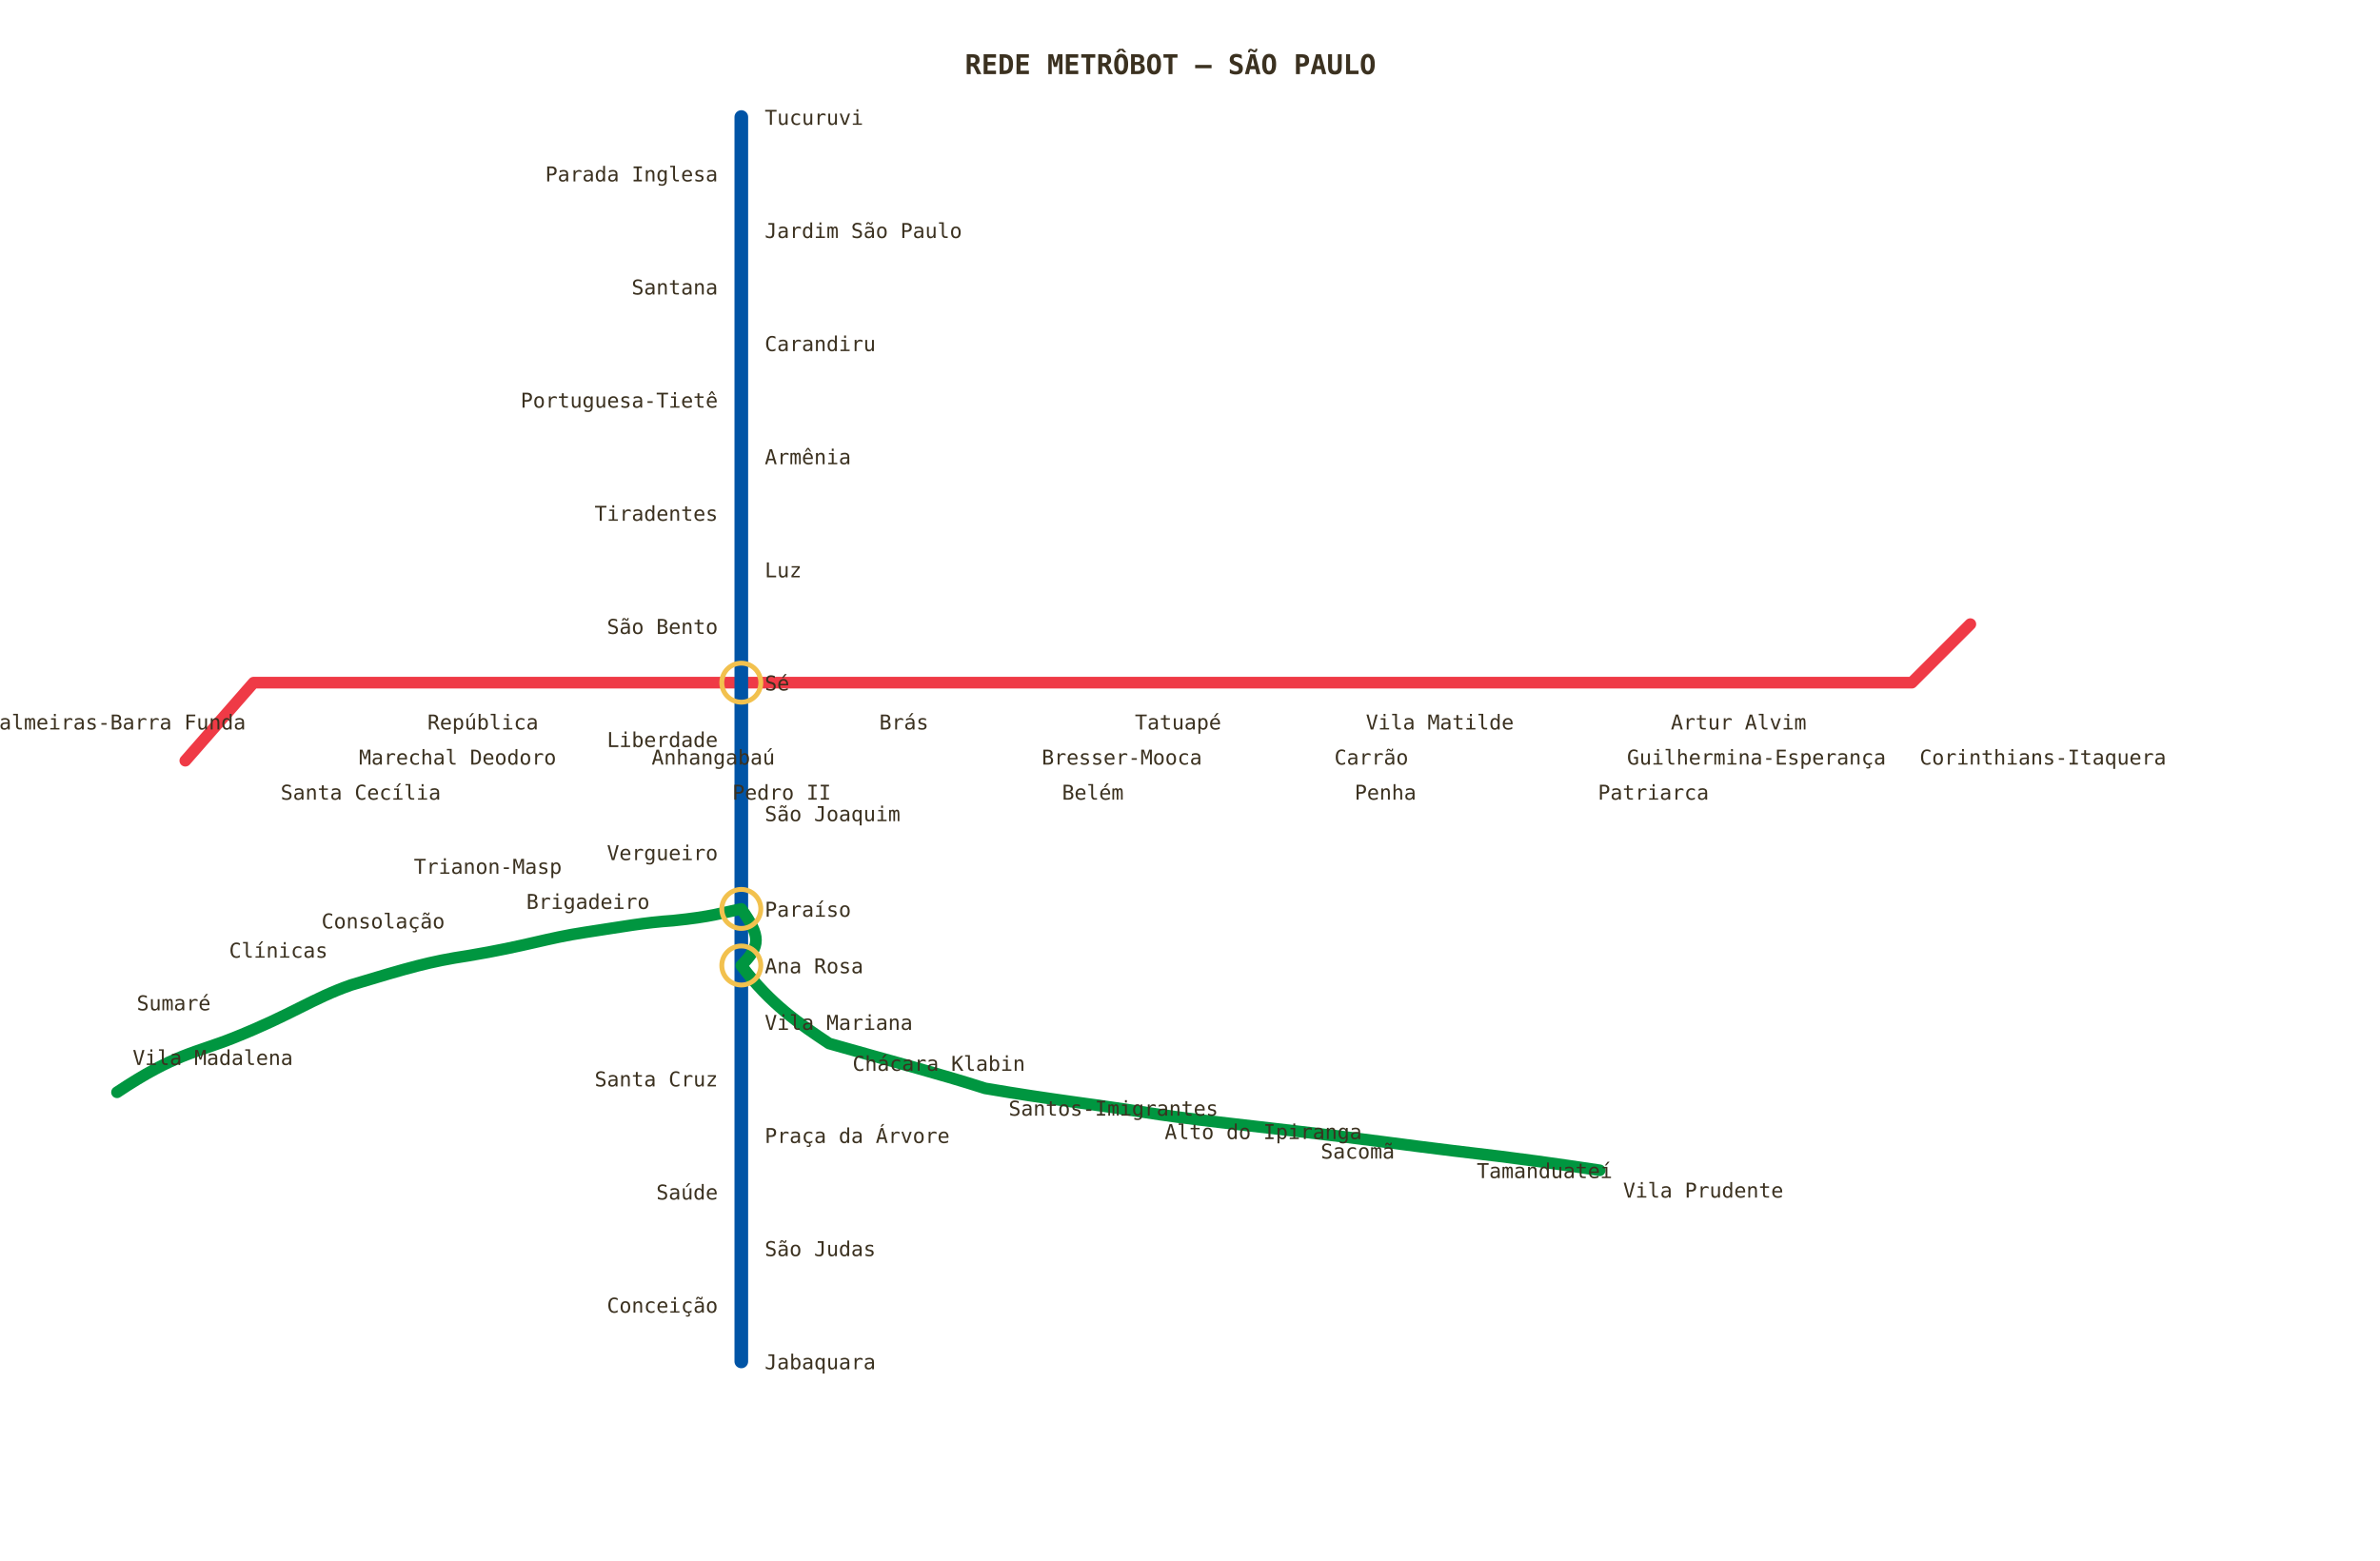
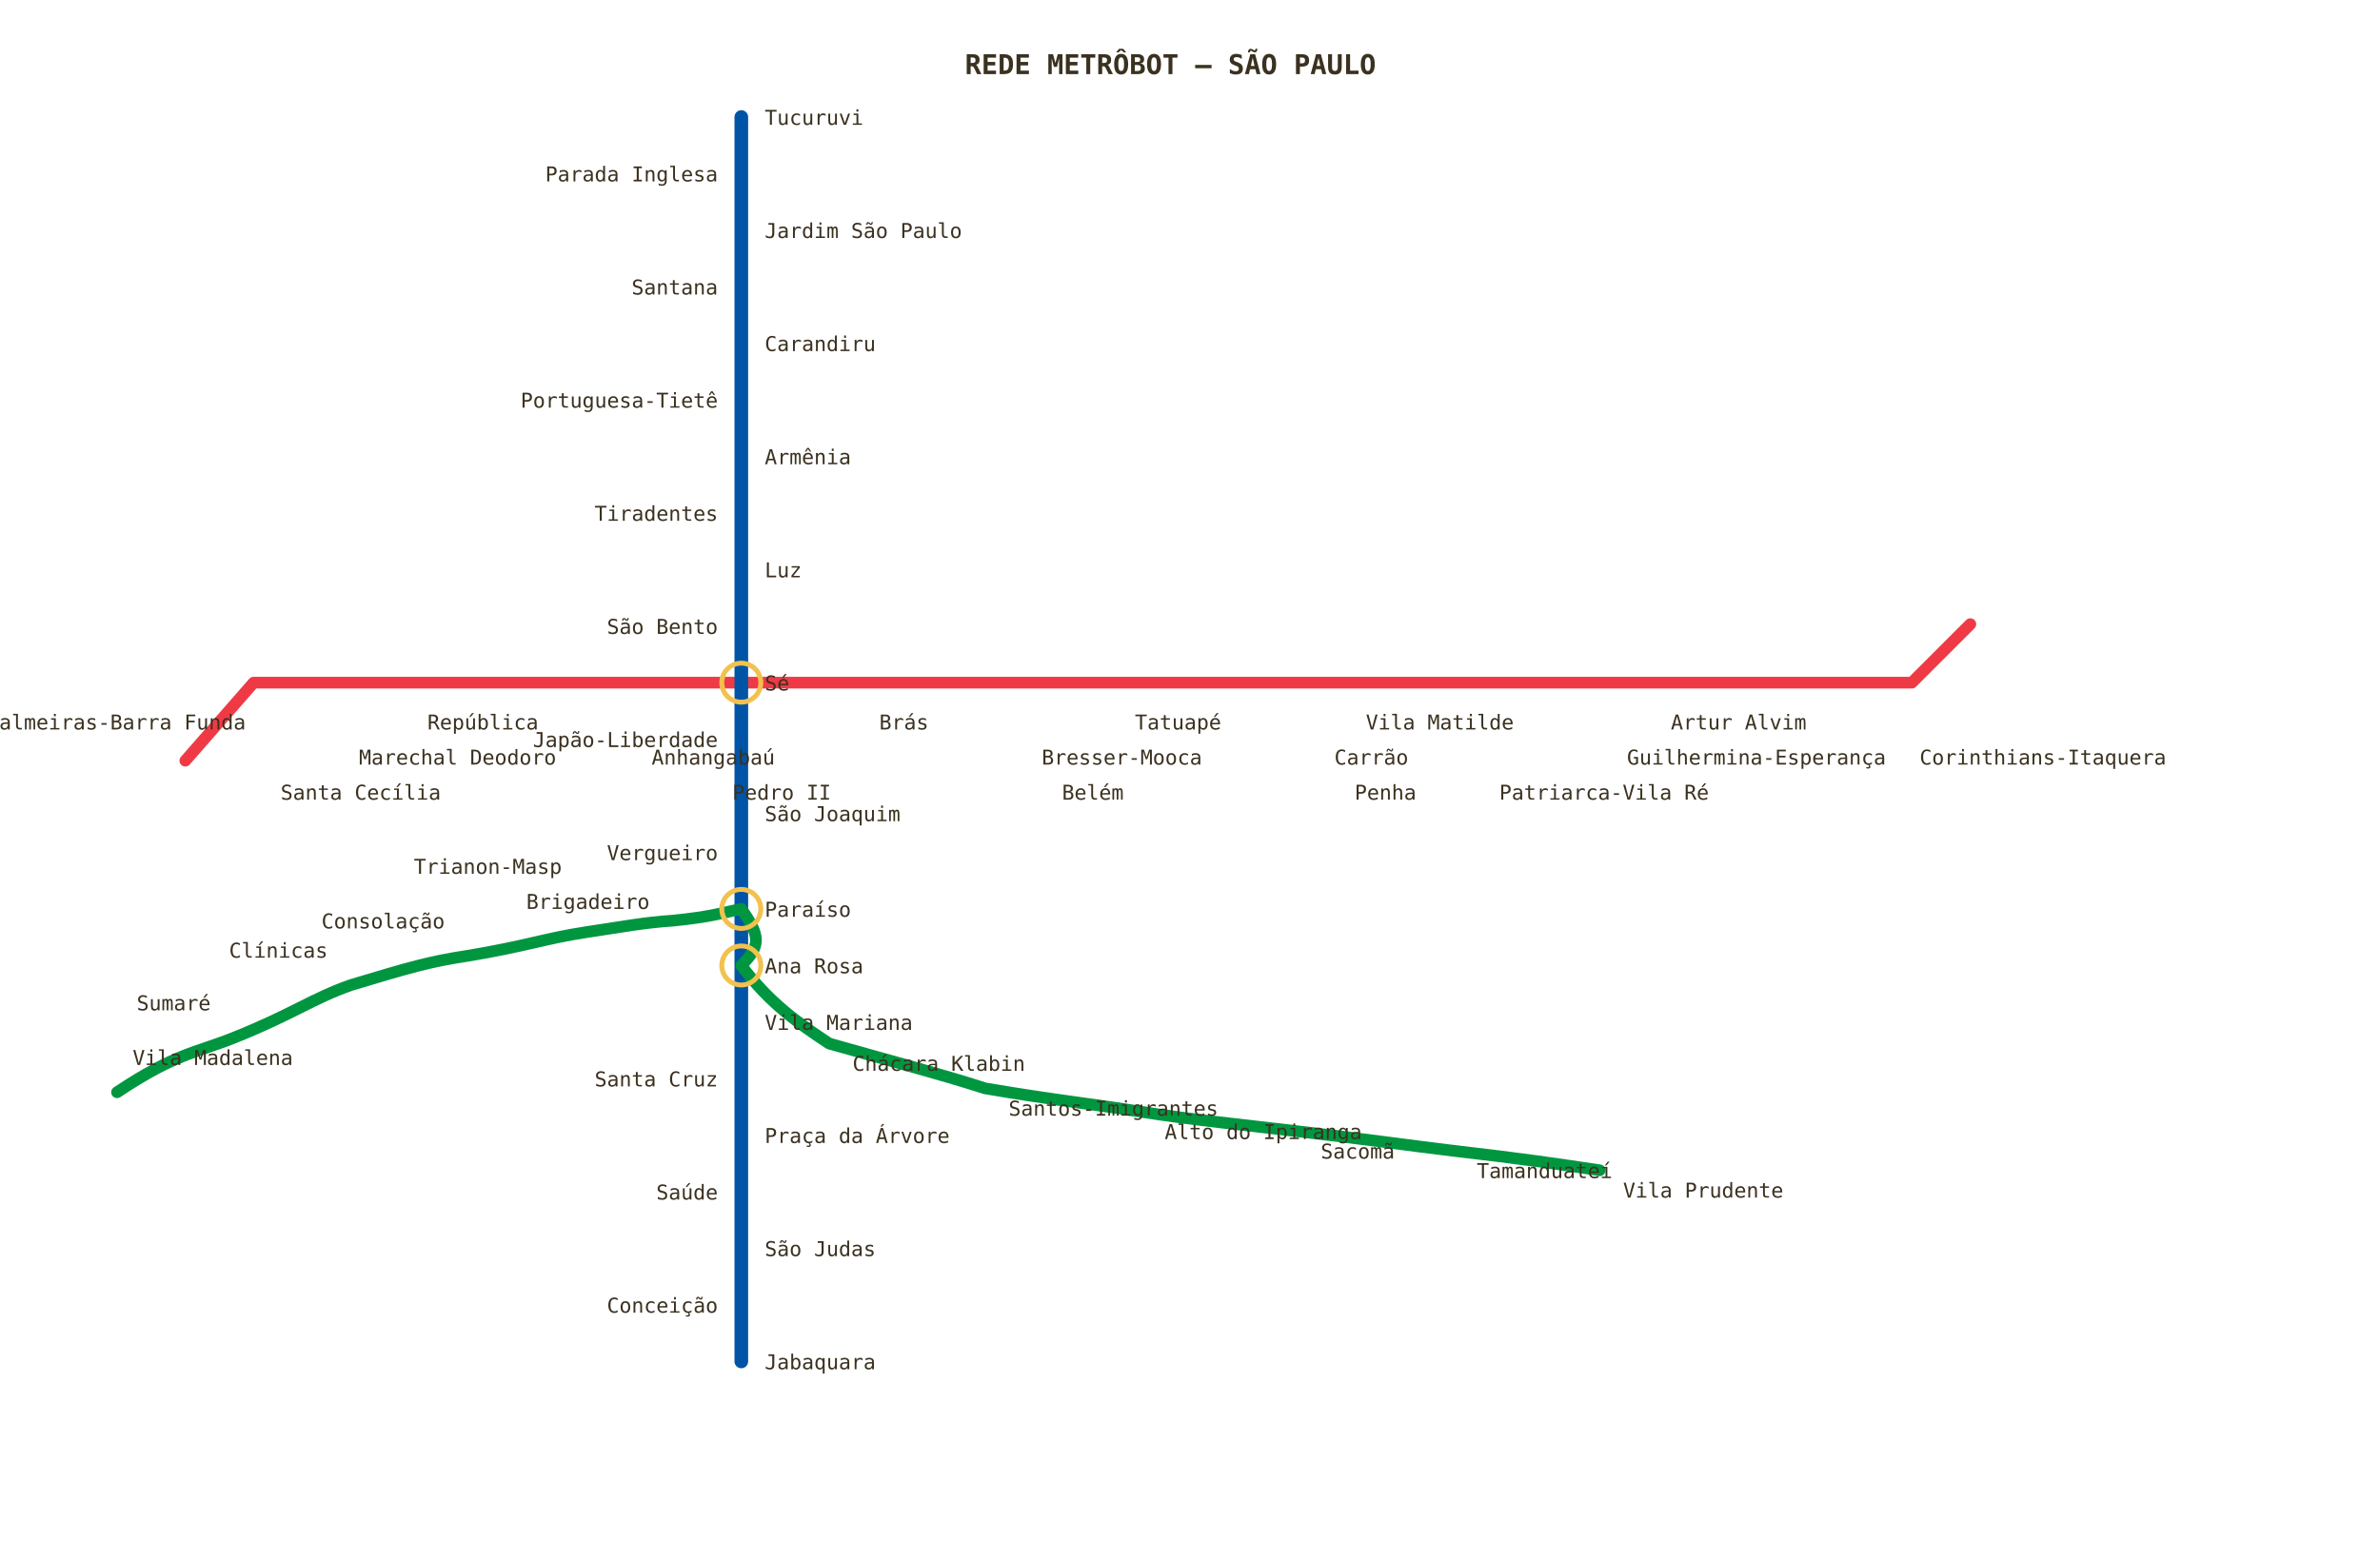
<svg xmlns="http://www.w3.org/2000/svg" class="mapa-svg" viewBox="0 0 1220 800" role="img" aria-label="Mapa do Metrô de São Paulo — Linhas 1-Azul, 2-Verde e 3-Vermelha">
  <style>.linha{fill:none;stroke-linecap:round;stroke-linejoin:round}.linha.l1{stroke:#0054A6;stroke-width:7}.linha.l2{stroke:#009640;stroke-width:6}.linha.l3{stroke:#EF3A46;stroke-width:6}.estacao .bolha{fill:#E4D8B8;stroke:#8A6B4A;stroke-width:1.5}.hub .anel{fill:none;stroke:#F2C14E;stroke-width:2.5}.rota{fill:none}text{font-family:monospace;font-size:10.5px;fill:#3b3120}</style>
  <text x="600" y="38" text-anchor="middle" style="font-size:14px;font-weight:bold">REDE METRÔBOT — SÃO PAULO</text>
  <path class="linha l3" d="M95 390 L130 350 H980 L1010 320" />
  <path class="linha l1" d="M380 60 V698" />
  <path class="linha l2" d="M60 560 C90 540 100 540 120 532 C150 520 160 512 180 505 C210 496 220 493 240 490 C270 485 280 481 300 478 C320 475 330 473 345 472 C365 470 370 468 380 466 C390 480 390 485 380 495 C395 515 410 525 425 535 C460 545 480 550 505 558 C540 564 560 566 585 570 C610 574 640 577 665 580 C700 584 720 587 745 590 C780 594 800 597 820 600" />
  <g>
    <g class="estacao" data-linha="1" data-nome="Tucuruvi">
      <circle class="bolha" cx="380" cy="60" />
      <text x="392" y="64">Tucuruvi</text>
    </g>
    <g class="estacao" data-linha="1" data-nome="Parada Inglesa">
      <circle class="bolha" cx="380" cy="89" />
      <text x="368" y="93" text-anchor="end">Parada Inglesa</text>
    </g>
    <g class="estacao" data-linha="1" data-nome="Jardim São Paulo">
      <circle class="bolha" cx="380" cy="118" />
      <text x="392" y="122">Jardim São Paulo</text>
    </g>
    <g class="estacao" data-linha="1" data-nome="Santana">
      <circle class="bolha" cx="380" cy="147" />
      <text x="368" y="151" text-anchor="end">Santana</text>
    </g>
    <g class="estacao" data-linha="1" data-nome="Carandiru">
      <circle class="bolha" cx="380" cy="176" />
      <text x="392" y="180">Carandiru</text>
    </g>
    <g class="estacao" data-linha="1" data-nome="Portuguesa-Tietê">
      <circle class="bolha" cx="380" cy="205" />
      <text x="368" y="209" text-anchor="end">Portuguesa-Tietê</text>
    </g>
    <g class="estacao" data-linha="1" data-nome="Armênia">
      <circle class="bolha" cx="380" cy="234" />
      <text x="392" y="238">Armênia</text>
    </g>
    <g class="estacao" data-linha="1" data-nome="Tiradentes">
      <circle class="bolha" cx="380" cy="263" />
      <text x="368" y="267" text-anchor="end">Tiradentes</text>
    </g>
    <g class="estacao" data-linha="1" data-nome="Luz">
      <circle class="bolha" cx="380" cy="292" />
      <text x="392" y="296">Luz</text>
    </g>
    <g class="estacao" data-linha="1" data-nome="São Bento">
      <circle class="bolha" cx="380" cy="321" />
      <text x="368" y="325" text-anchor="end">São Bento</text>
    </g>
    <g class="estacao hub" data-linha="1" data-nome="Sé" data-hub="true">
      <circle class="anel" cx="380" cy="350" r="10" />
      <circle class="bolha" cx="380" cy="350" />
      <text x="392" y="354">Sé</text>
    </g>
-     <g class="estacao" data-linha="1" data-nome="Liberdade">
+     <g class="estacao" data-linha="1" data-nome="Japão-Liberdade">
      <circle class="bolha" cx="380" cy="379" />
-       <text x="368" y="383" text-anchor="end">Liberdade</text>
+       <text x="368" y="383" text-anchor="end">Japão-Liberdade</text>
    </g>
    <g class="estacao" data-linha="1" data-nome="São Joaquim">
      <circle class="bolha" cx="380" cy="408" />
      <text x="392" y="421">São Joaquim</text>
    </g>
    <g class="estacao" data-linha="1" data-nome="Vergueiro">
      <circle class="bolha" cx="380" cy="437" />
      <text x="368" y="441" text-anchor="end">Vergueiro</text>
    </g>
    <g class="estacao hub" data-linha="1" data-nome="Paraíso" data-hub="true">
      <circle class="anel" cx="380" cy="466" r="10" />
      <circle class="bolha" cx="380" cy="466" />
      <text x="392" y="470">Paraíso</text>
    </g>
    <g class="estacao hub" data-linha="1" data-nome="Ana Rosa" data-hub="true">
      <circle class="anel" cx="380" cy="495" r="10" />
      <circle class="bolha" cx="380" cy="495" />
      <text x="392" y="499">Ana Rosa</text>
    </g>
    <g class="estacao" data-linha="1" data-nome="Vila Mariana">
      <circle class="bolha" cx="380" cy="524" />
      <text x="392" y="528">Vila Mariana</text>
    </g>
    <g class="estacao" data-linha="1" data-nome="Santa Cruz">
      <circle class="bolha" cx="380" cy="553" />
      <text x="368" y="557" text-anchor="end">Santa Cruz</text>
    </g>
    <g class="estacao" data-linha="1" data-nome="Praça da Árvore">
      <circle class="bolha" cx="380" cy="582" />
      <text x="392" y="586">Praça da Árvore</text>
    </g>
    <g class="estacao" data-linha="1" data-nome="Saúde">
      <circle class="bolha" cx="380" cy="611" />
      <text x="368" y="615" text-anchor="end">Saúde</text>
    </g>
    <g class="estacao" data-linha="1" data-nome="São Judas">
      <circle class="bolha" cx="380" cy="640" />
      <text x="392" y="644">São Judas</text>
    </g>
    <g class="estacao" data-linha="1" data-nome="Conceição">
      <circle class="bolha" cx="380" cy="669" />
      <text x="368" y="673" text-anchor="end">Conceição</text>
    </g>
    <g class="estacao" data-linha="1" data-nome="Jabaquara">
      <circle class="bolha" cx="380" cy="698" />
      <text x="392" y="702">Jabaquara</text>
    </g>
  </g>
  <g>
    <g class="estacao" data-linha="3" data-nome="Palmeiras-Barra Funda">
      <circle class="bolha" cx="130" cy="350" />
      <text x="126" y="374" text-anchor="end">Palmeiras-Barra Funda</text>
    </g>
    <g class="estacao" data-linha="3" data-nome="Marechal Deodoro">
      <circle class="bolha" cx="180" cy="350" />
      <text x="184" y="392">Marechal Deodoro</text>
    </g>
    <g class="estacao" data-linha="3" data-nome="Santa Cecília">
      <circle class="bolha" cx="230" cy="350" />
      <text x="226" y="410" text-anchor="end">Santa Cecília</text>
    </g>
    <g class="estacao" data-linha="3" data-nome="República">
      <circle class="bolha" cx="280" cy="350" />
      <text x="276" y="374" text-anchor="end">República</text>
    </g>
    <g class="estacao" data-linha="3" data-nome="Anhangabaú">
      <circle class="bolha" cx="330" cy="350" />
      <text x="334" y="392">Anhangabaú</text>
    </g>
    <g class="estacao" data-linha="3" data-nome="Pedro II">
      <circle class="bolha" cx="430" cy="350" />
      <text x="426" y="410" text-anchor="end">Pedro II</text>
    </g>
    <g class="estacao" data-linha="3" data-nome="Brás">
      <circle class="bolha" cx="480" cy="350" />
      <text x="476" y="374" text-anchor="end">Brás</text>
    </g>
    <g class="estacao" data-linha="3" data-nome="Bresser-Mooca">
      <circle class="bolha" cx="530" cy="350" />
      <text x="534" y="392">Bresser-Mooca</text>
    </g>
    <g class="estacao" data-linha="3" data-nome="Belém">
      <circle class="bolha" cx="580" cy="350" />
      <text x="576" y="410" text-anchor="end">Belém</text>
    </g>
    <g class="estacao" data-linha="3" data-nome="Tatuapé">
      <circle class="bolha" cx="630" cy="350" />
      <text x="626" y="374" text-anchor="end">Tatuapé</text>
    </g>
    <g class="estacao" data-linha="3" data-nome="Carrão">
      <circle class="bolha" cx="680" cy="350" />
      <text x="684" y="392">Carrão</text>
    </g>
    <g class="estacao" data-linha="3" data-nome="Penha">
      <circle class="bolha" cx="730" cy="350" />
      <text x="726" y="410" text-anchor="end">Penha</text>
    </g>
    <g class="estacao" data-linha="3" data-nome="Vila Matilde">
      <circle class="bolha" cx="780" cy="350" />
      <text x="776" y="374" text-anchor="end">Vila Matilde</text>
    </g>
    <g class="estacao" data-linha="3" data-nome="Guilhermina-Esperança">
      <circle class="bolha" cx="830" cy="350" />
      <text x="834" y="392">Guilhermina-Esperança</text>
    </g>
-     <g class="estacao" data-linha="3" data-nome="Patriarca">
+     <g class="estacao" data-linha="3" data-nome="Patriarca-Vila Ré">
      <circle class="bolha" cx="880" cy="350" />
-       <text x="876" y="410" text-anchor="end">Patriarca</text>
+       <text x="876" y="410" text-anchor="end">Patriarca-Vila Ré</text>
    </g>
    <g class="estacao" data-linha="3" data-nome="Artur Alvim">
      <circle class="bolha" cx="930" cy="350" />
      <text x="926" y="374" text-anchor="end">Artur Alvim</text>
    </g>
    <g class="estacao" data-linha="3" data-nome="Corinthians-Itaquera">
      <circle class="bolha" cx="980" cy="350" />
      <text x="984" y="392">Corinthians-Itaquera</text>
    </g>
  </g>
  <g>
    <g class="estacao" data-linha="2" data-nome="Vila Madalena">
      <circle class="bolha" cx="60" cy="560" />
      <text x="68" y="546" text-anchor="start">Vila Madalena</text>
    </g>
    <g class="estacao" data-linha="2" data-nome="Sumaré">
      <circle class="bolha" cx="120" cy="532" />
      <text x="108" y="518" text-anchor="end">Sumaré</text>
    </g>
    <g class="estacao" data-linha="2" data-nome="Clínicas">
      <circle class="bolha" cx="180" cy="505" />
      <text x="168" y="491" text-anchor="end">Clínicas</text>
    </g>
    <g class="estacao" data-linha="2" data-nome="Consolação">
      <circle class="bolha" cx="240" cy="490" />
      <text x="228" y="476" text-anchor="end">Consolação</text>
    </g>
    <g class="estacao" data-linha="2" data-nome="Trianon-Masp">
      <circle class="bolha" cx="300" cy="478" />
      <text x="288" y="448" text-anchor="end">Trianon-Masp</text>
    </g>
    <g class="estacao" data-linha="2" data-nome="Brigadeiro">
      <circle class="bolha" cx="345" cy="472" />
      <text x="333" y="466" text-anchor="end">Brigadeiro</text>
    </g>
    <g class="estacao" data-linha="2" data-nome="Chácara Klabin">
      <circle class="bolha" cx="425" cy="535" />
      <text x="437" y="549">Chácara Klabin</text>
    </g>
    <g class="estacao" data-linha="2" data-nome="Santos-Imigrantes">
      <circle class="bolha" cx="505" cy="558" />
      <text x="517" y="572">Santos-Imigrantes</text>
    </g>
    <g class="estacao" data-linha="2" data-nome="Alto do Ipiranga">
      <circle class="bolha" cx="585" cy="570" />
      <text x="597" y="584">Alto do Ipiranga</text>
    </g>
    <g class="estacao" data-linha="2" data-nome="Sacomã">
      <circle class="bolha" cx="665" cy="580" />
      <text x="677" y="594">Sacomã</text>
    </g>
    <g class="estacao" data-linha="2" data-nome="Tamanduateí">
      <circle class="bolha" cx="745" cy="590" />
      <text x="757" y="604">Tamanduateí</text>
    </g>
    <g class="estacao" data-linha="2" data-nome="Vila Prudente">
      <circle class="bolha" cx="820" cy="600" />
      <text x="832" y="614">Vila Prudente</text>
    </g>
  </g>
  <path class="rota" d="" opacity="0" />
</svg>
